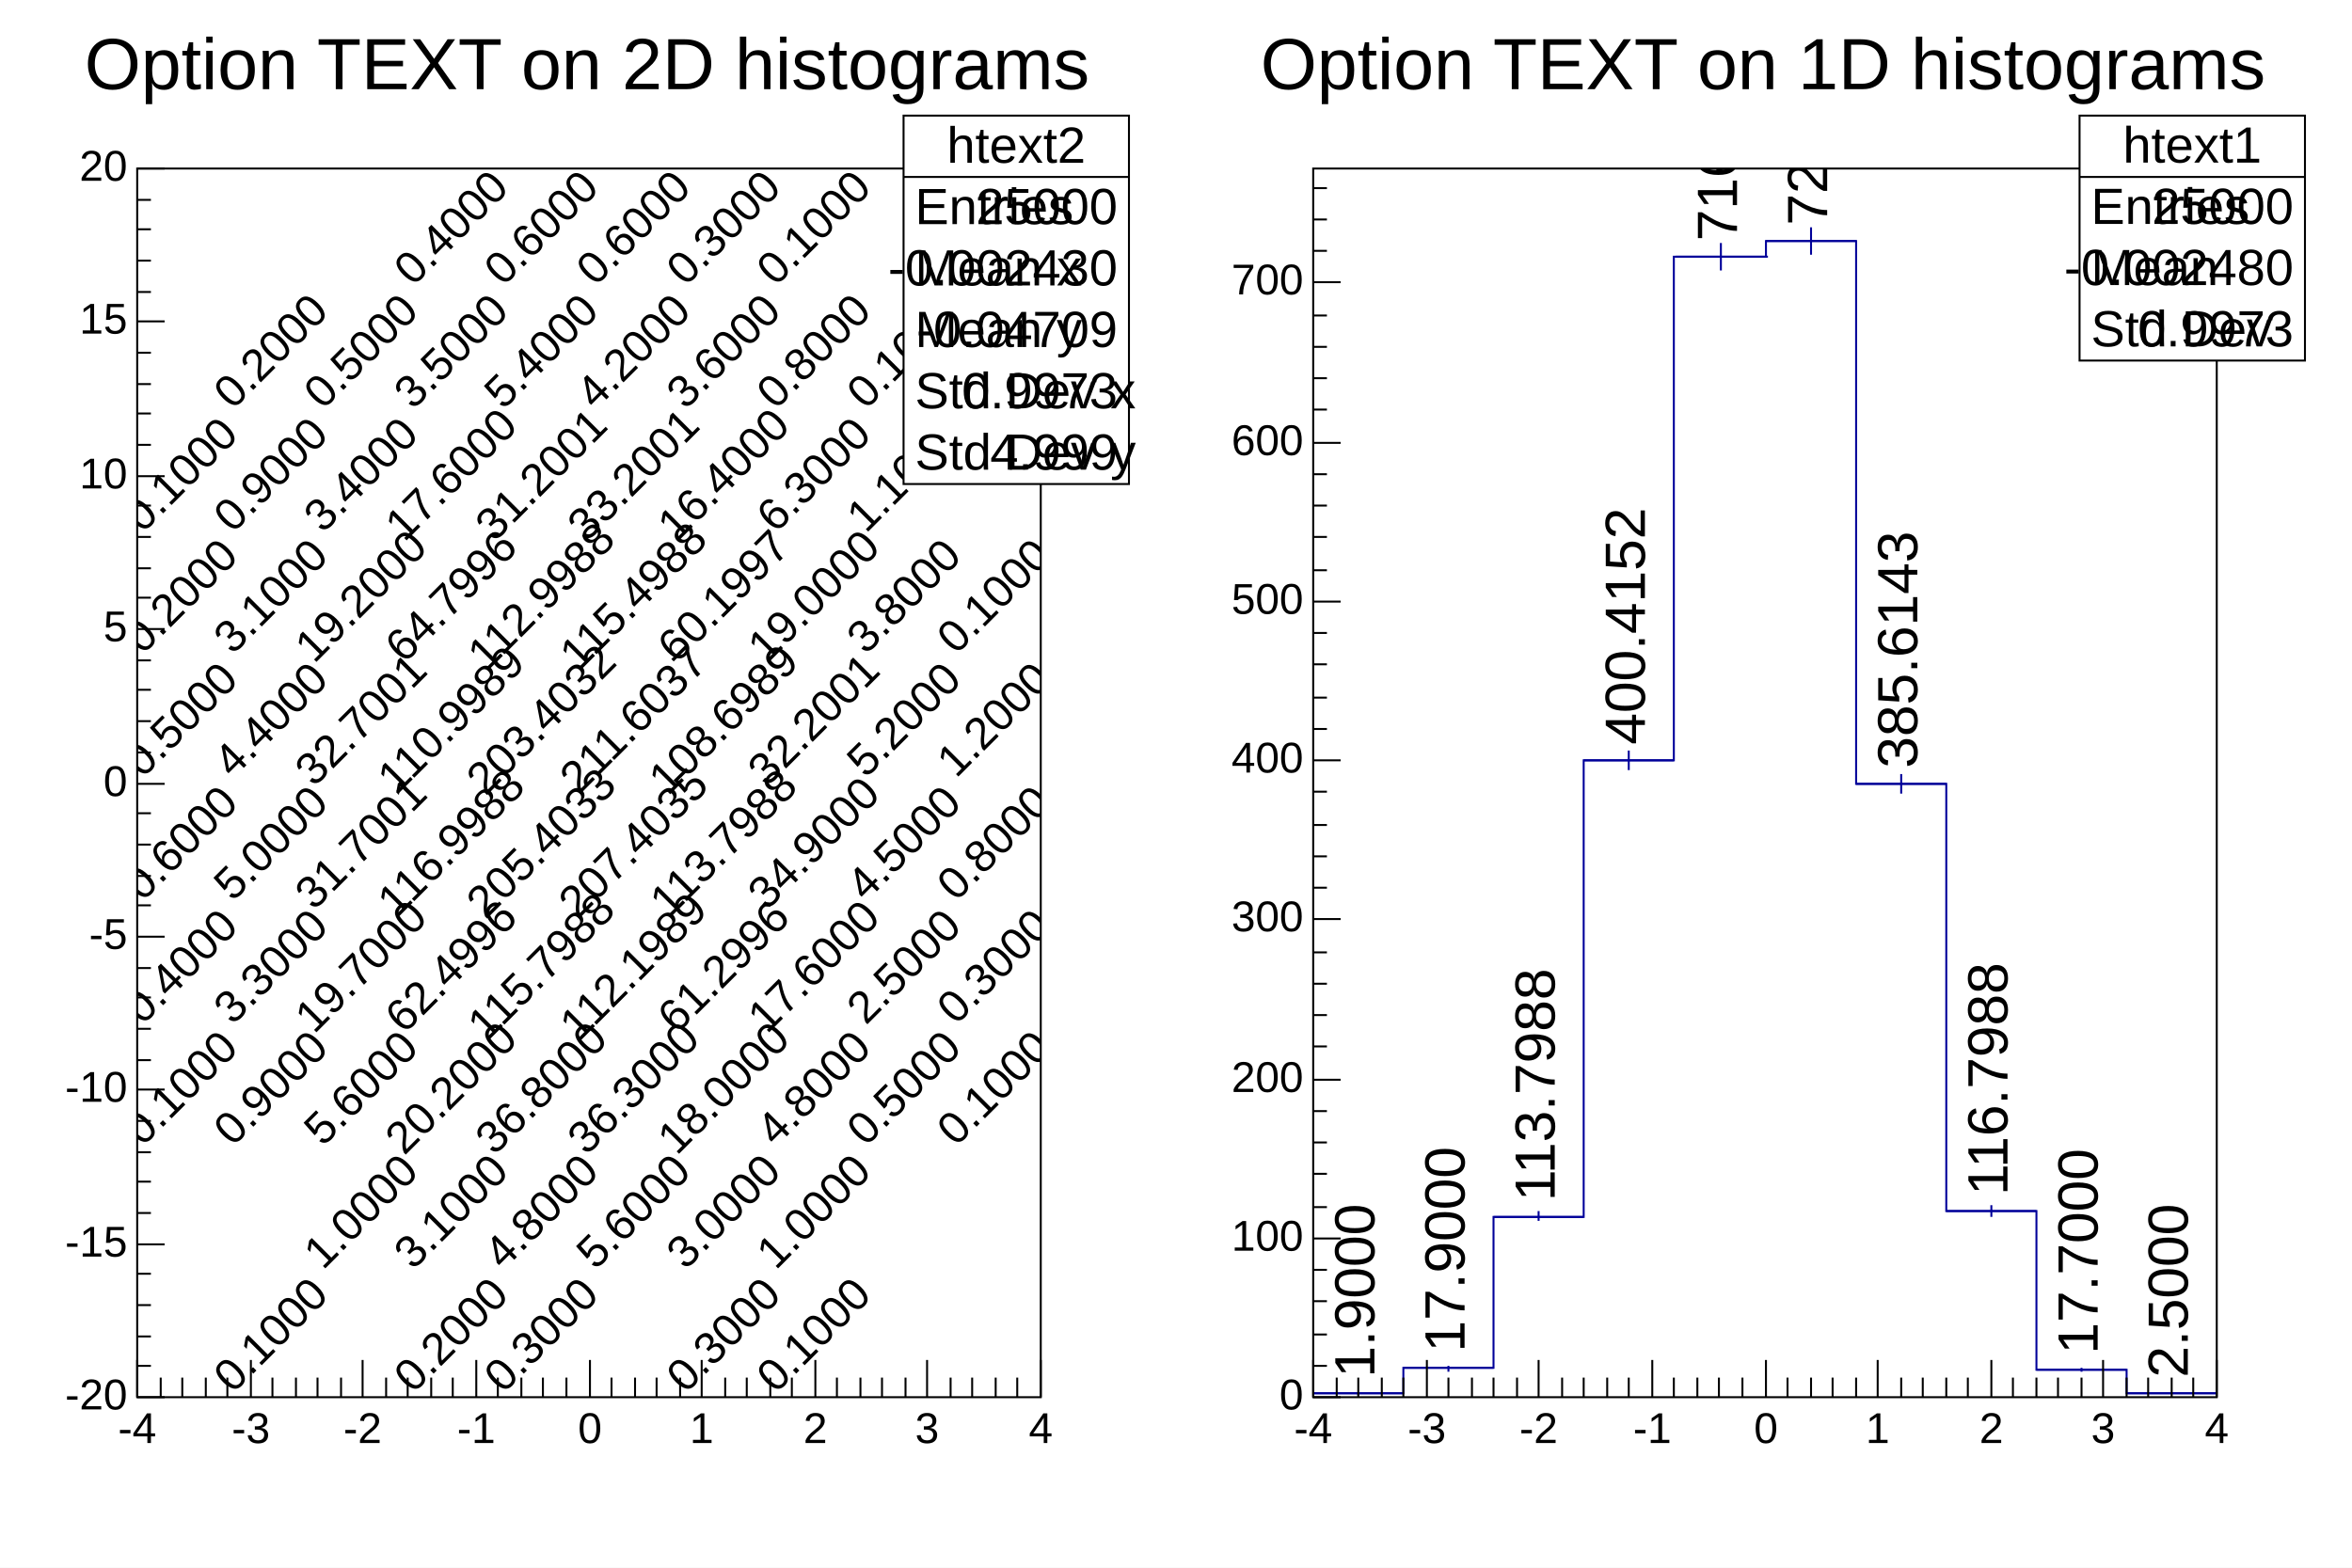
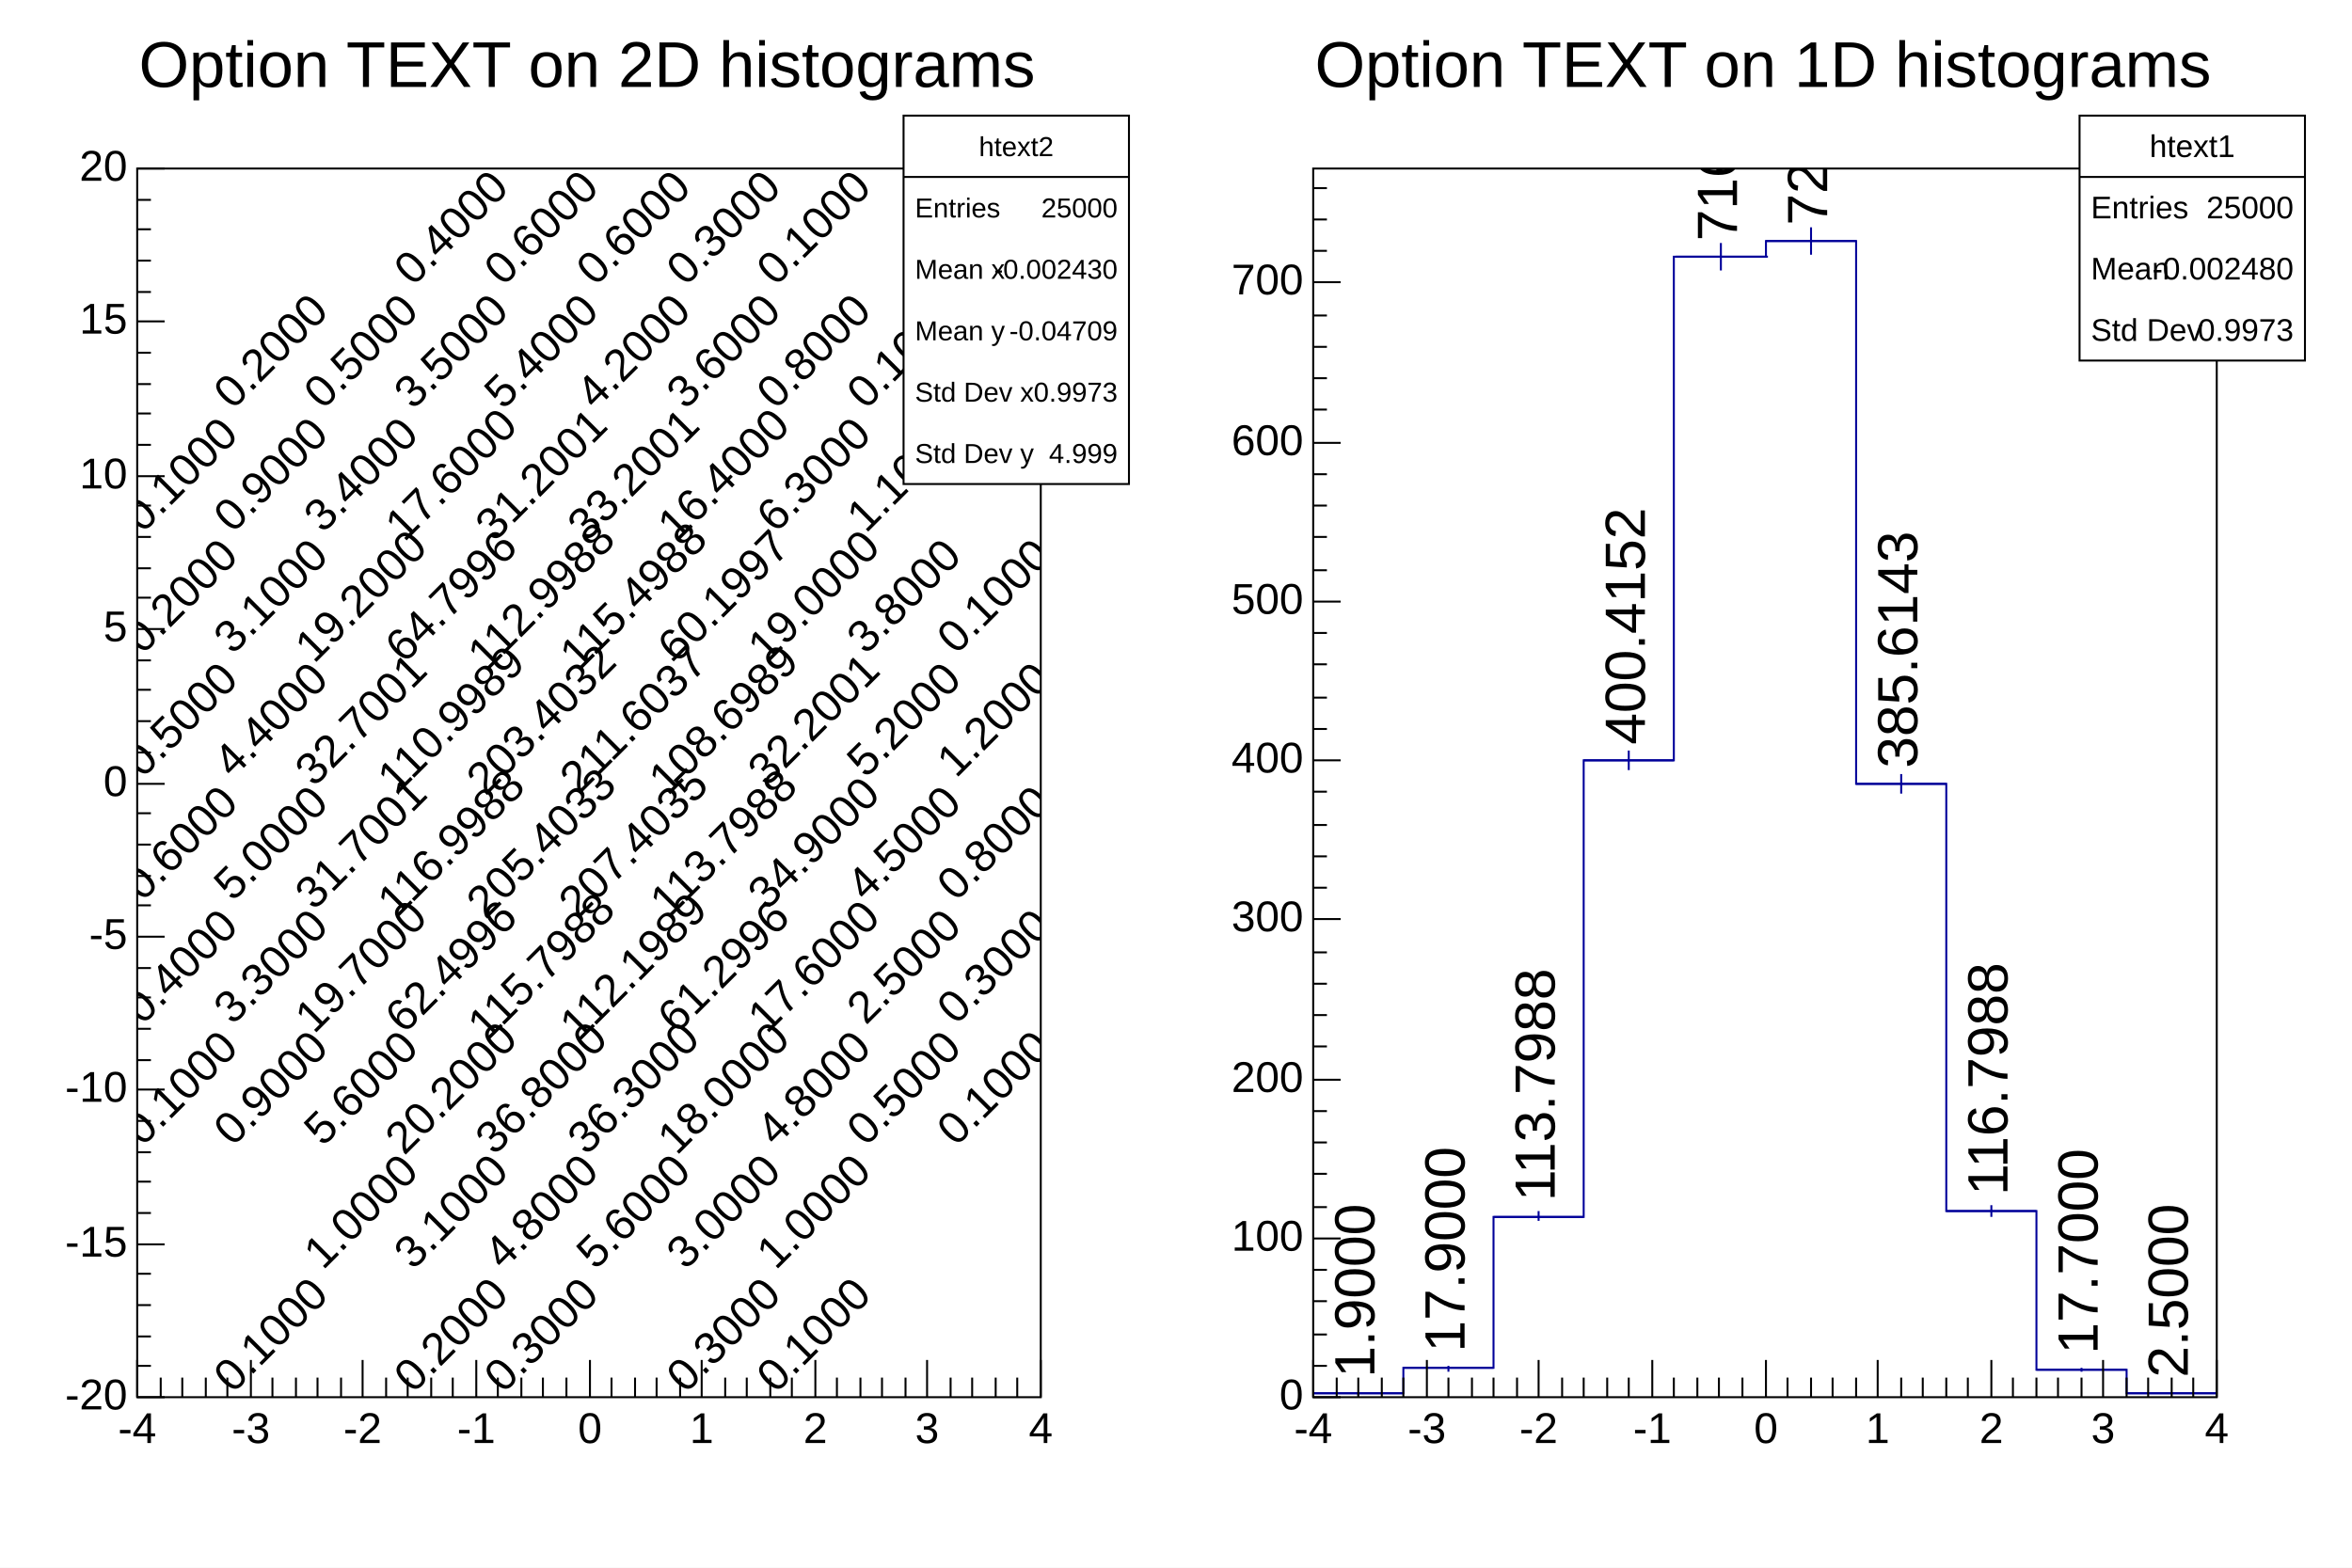
<svg xmlns="http://www.w3.org/2000/svg" viewBox="0 0 1200 800" preserveAspectRatio="none" width="1200" height="800">
  <rect class="canvas_fillrect" x="0" y="0" width="1200" height="800" style="fill: white;" />
  <g class="root_frame" />
  <g class="subpads_layer">
    <g class="root_pad" pad="c01_1" transform="translate(12,8)">
      <rect class="root_pad_border" x="0" y="0" width="576" height="784" style="fill: white;" />
      <g class="root_frame" x="58" y="78" width="461" height="627" transform="translate(58,78)">
        <rect x="0" y="0" width="461" height="627" style="fill: white; stroke: black; stroke-width: 1;" />
        <g class="grid_layer" />
        <svg class="main_layer" x="0" y="0" overflow="hidden" width="461" height="627" viewBox="0 0 461 627">
          <g objname="htext2" objtype="TH2F">
            <g class="th2_text" font-family="Arial" font-size="23" space="preserve">
              <text text-anchor="middle" x="0" y="0" fill="black" transform="translate(23.0,470.0) rotate(315,0,0)" dominant-baseline="middle">0.1000</text>
              <text text-anchor="middle" x="0" y="0" fill="black" transform="translate(23.0,408.0) rotate(315,0,0)" dominant-baseline="middle">0.4000</text>
              <text text-anchor="middle" x="0" y="0" fill="black" transform="translate(23.0,345.0) rotate(315,0,0)" dominant-baseline="middle">0.6000</text>
              <text text-anchor="middle" x="0" y="0" fill="black" transform="translate(23.0,282.0) rotate(315,0,0)" dominant-baseline="middle">0.5000</text>
              <text text-anchor="middle" x="0" y="0" fill="black" transform="translate(23.0,219.0) rotate(315,0,0)" dominant-baseline="middle">0.2000</text>
              <text text-anchor="middle" x="0" y="0" fill="black" transform="translate(23.0,157.0) rotate(315,0,0)" dominant-baseline="middle">0.1000</text>
              <text text-anchor="middle" x="0" y="0" fill="black" transform="translate(69.0,596.0) rotate(315,0,0)" dominant-baseline="middle">0.1000</text>
              <text text-anchor="middle" x="0" y="0" fill="black" transform="translate(69.0,470.0) rotate(315,0,0)" dominant-baseline="middle">0.9000</text>
              <text text-anchor="middle" x="0" y="0" fill="black" transform="translate(69.0,408.0) rotate(315,0,0)" dominant-baseline="middle">3.3000</text>
              <text text-anchor="middle" x="0" y="0" fill="black" transform="translate(69.0,345.0) rotate(315,0,0)" dominant-baseline="middle">5.0000</text>
              <text text-anchor="middle" x="0" y="0" fill="black" transform="translate(69.0,282.0) rotate(315,0,0)" dominant-baseline="middle">4.4000</text>
              <text text-anchor="middle" x="0" y="0" fill="black" transform="translate(69.0,219.0) rotate(315,0,0)" dominant-baseline="middle">3.1000</text>
              <text text-anchor="middle" x="0" y="0" fill="black" transform="translate(69.0,157.0) rotate(315,0,0)" dominant-baseline="middle">0.9000</text>
              <text text-anchor="middle" x="0" y="0" fill="black" transform="translate(69.0,94.0) rotate(315,0,0)" dominant-baseline="middle">0.2000</text>
              <text text-anchor="middle" x="0" y="0" fill="black" transform="translate(115.0,533.0) rotate(315,0,0)" dominant-baseline="middle">1.0000</text>
              <text text-anchor="middle" x="0" y="0" fill="black" transform="translate(115.0,470.0) rotate(315,0,0)" dominant-baseline="middle">5.6000</text>
              <text text-anchor="middle" x="0" y="0" fill="black" transform="translate(115.0,408.0) rotate(315,0,0)" dominant-baseline="middle">19.7000</text>
              <text text-anchor="middle" x="0" y="0" fill="black" transform="translate(115.0,345.0) rotate(315,0,0)" dominant-baseline="middle">31.7001</text>
              <text text-anchor="middle" x="0" y="0" fill="black" transform="translate(115.0,282.0) rotate(315,0,0)" dominant-baseline="middle">32.7001</text>
              <text text-anchor="middle" x="0" y="0" fill="black" transform="translate(115.0,219.0) rotate(315,0,0)" dominant-baseline="middle">19.2000</text>
              <text text-anchor="middle" x="0" y="0" fill="black" transform="translate(115.0,157.0) rotate(315,0,0)" dominant-baseline="middle">3.4000</text>
              <text text-anchor="middle" x="0" y="0" fill="black" transform="translate(115.0,94.0) rotate(315,0,0)" dominant-baseline="middle">0.5000</text>
              <text text-anchor="middle" x="0" y="0" fill="black" transform="translate(161.0,596.0) rotate(315,0,0)" dominant-baseline="middle">0.2000</text>
              <text text-anchor="middle" x="0" y="0" fill="black" transform="translate(161.0,533.0) rotate(315,0,0)" dominant-baseline="middle">3.1000</text>
              <text text-anchor="middle" x="0" y="0" fill="black" transform="translate(161.0,470.0) rotate(315,0,0)" dominant-baseline="middle">20.2000</text>
              <text text-anchor="middle" x="0" y="0" fill="black" transform="translate(161.0,408.0) rotate(315,0,0)" dominant-baseline="middle">62.4996</text>
              <text text-anchor="middle" x="0" y="0" fill="black" transform="translate(161.0,345.0) rotate(315,0,0)" dominant-baseline="middle">116.9988</text>
              <text text-anchor="middle" x="0" y="0" fill="black" transform="translate(161.0,282.0) rotate(315,0,0)" dominant-baseline="middle">110.9989</text>
              <text text-anchor="middle" x="0" y="0" fill="black" transform="translate(161.0,219.0) rotate(315,0,0)" dominant-baseline="middle">64.7996</text>
              <text text-anchor="middle" x="0" y="0" fill="black" transform="translate(161.0,157.0) rotate(315,0,0)" dominant-baseline="middle">17.6000</text>
              <text text-anchor="middle" x="0" y="0" fill="black" transform="translate(161.0,94.0) rotate(315,0,0)" dominant-baseline="middle">3.5000</text>
              <text text-anchor="middle" x="0" y="0" fill="black" transform="translate(161.0,31.0) rotate(315,0,0)" dominant-baseline="middle">0.4000</text>
              <text text-anchor="middle" x="0" y="0" fill="black" transform="translate(207.0,596.0) rotate(315,0,0)" dominant-baseline="middle">0.3000</text>
              <text text-anchor="middle" x="0" y="0" fill="black" transform="translate(207.0,533.0) rotate(315,0,0)" dominant-baseline="middle">4.8000</text>
              <text text-anchor="middle" x="0" y="0" fill="black" transform="translate(207.0,470.0) rotate(315,0,0)" dominant-baseline="middle">36.8000</text>
              <text text-anchor="middle" x="0" y="0" fill="black" transform="translate(207.0,408.0) rotate(315,0,0)" dominant-baseline="middle">115.7988</text>
              <text text-anchor="middle" x="0" y="0" fill="black" transform="translate(207.0,345.0) rotate(315,0,0)" dominant-baseline="middle">205.4033</text>
              <text text-anchor="middle" x="0" y="0" fill="black" transform="translate(207.0,282.0) rotate(315,0,0)" dominant-baseline="middle">203.4032</text>
              <text text-anchor="middle" x="0" y="0" fill="black" transform="translate(207.0,219.0) rotate(315,0,0)" dominant-baseline="middle">112.9988</text>
              <text text-anchor="middle" x="0" y="0" fill="black" transform="translate(207.0,157.0) rotate(315,0,0)" dominant-baseline="middle">31.2001</text>
              <text text-anchor="middle" x="0" y="0" fill="black" transform="translate(207.0,94.0) rotate(315,0,0)" dominant-baseline="middle">5.4000</text>
              <text text-anchor="middle" x="0" y="0" fill="black" transform="translate(207.0,31.0) rotate(315,0,0)" dominant-baseline="middle">0.6000</text>
              <text text-anchor="middle" x="0" y="0" fill="black" transform="translate(254.0,533.0) rotate(315,0,0)" dominant-baseline="middle">5.6000</text>
              <text text-anchor="middle" x="0" y="0" fill="black" transform="translate(254.0,470.0) rotate(315,0,0)" dominant-baseline="middle">36.3000</text>
              <text text-anchor="middle" x="0" y="0" fill="black" transform="translate(254.0,408.0) rotate(315,0,0)" dominant-baseline="middle">112.1989</text>
              <text text-anchor="middle" x="0" y="0" fill="black" transform="translate(254.0,345.0) rotate(315,0,0)" dominant-baseline="middle">207.4035</text>
              <text text-anchor="middle" x="0" y="0" fill="black" transform="translate(254.0,282.0) rotate(315,0,0)" dominant-baseline="middle">211.6037</text>
              <text text-anchor="middle" x="0" y="0" fill="black" transform="translate(254.0,219.0) rotate(315,0,0)" dominant-baseline="middle">115.4988</text>
              <text text-anchor="middle" x="0" y="0" fill="black" transform="translate(254.0,157.0) rotate(315,0,0)" dominant-baseline="middle">33.2001</text>
              <text text-anchor="middle" x="0" y="0" fill="black" transform="translate(254.0,94.0) rotate(315,0,0)" dominant-baseline="middle">4.2000</text>
              <text text-anchor="middle" x="0" y="0" fill="black" transform="translate(254.0,31.0) rotate(315,0,0)" dominant-baseline="middle">0.6000</text>
              <text text-anchor="middle" x="0" y="0" fill="black" transform="translate(300.0,596.0) rotate(315,0,0)" dominant-baseline="middle">0.3000</text>
              <text text-anchor="middle" x="0" y="0" fill="black" transform="translate(300.0,533.0) rotate(315,0,0)" dominant-baseline="middle">3.0000</text>
              <text text-anchor="middle" x="0" y="0" fill="black" transform="translate(300.0,470.0) rotate(315,0,0)" dominant-baseline="middle">18.0000</text>
              <text text-anchor="middle" x="0" y="0" fill="black" transform="translate(300.0,408.0) rotate(315,0,0)" dominant-baseline="middle">61.2996</text>
              <text text-anchor="middle" x="0" y="0" fill="black" transform="translate(300.0,345.0) rotate(315,0,0)" dominant-baseline="middle">113.7988</text>
              <text text-anchor="middle" x="0" y="0" fill="black" transform="translate(300.0,282.0) rotate(315,0,0)" dominant-baseline="middle">108.6989</text>
              <text text-anchor="middle" x="0" y="0" fill="black" transform="translate(300.0,219.0) rotate(315,0,0)" dominant-baseline="middle">60.1997</text>
              <text text-anchor="middle" x="0" y="0" fill="black" transform="translate(300.0,157.0) rotate(315,0,0)" dominant-baseline="middle">16.4000</text>
              <text text-anchor="middle" x="0" y="0" fill="black" transform="translate(300.0,94.0) rotate(315,0,0)" dominant-baseline="middle">3.6000</text>
              <text text-anchor="middle" x="0" y="0" fill="black" transform="translate(300.0,31.0) rotate(315,0,0)" dominant-baseline="middle">0.3000</text>
              <text text-anchor="middle" x="0" y="0" fill="black" transform="translate(346.0,596.0) rotate(315,0,0)" dominant-baseline="middle">0.1000</text>
              <text text-anchor="middle" x="0" y="0" fill="black" transform="translate(346.0,533.0) rotate(315,0,0)" dominant-baseline="middle">1.0000</text>
              <text text-anchor="middle" x="0" y="0" fill="black" transform="translate(346.0,470.0) rotate(315,0,0)" dominant-baseline="middle">4.8000</text>
              <text text-anchor="middle" x="0" y="0" fill="black" transform="translate(346.0,408.0) rotate(315,0,0)" dominant-baseline="middle">17.6000</text>
              <text text-anchor="middle" x="0" y="0" fill="black" transform="translate(346.0,345.0) rotate(315,0,0)" dominant-baseline="middle">34.9000</text>
              <text text-anchor="middle" x="0" y="0" fill="black" transform="translate(346.0,282.0) rotate(315,0,0)" dominant-baseline="middle">32.2001</text>
              <text text-anchor="middle" x="0" y="0" fill="black" transform="translate(346.0,219.0) rotate(315,0,0)" dominant-baseline="middle">19.0000</text>
              <text text-anchor="middle" x="0" y="0" fill="black" transform="translate(346.0,157.0) rotate(315,0,0)" dominant-baseline="middle">6.3000</text>
              <text text-anchor="middle" x="0" y="0" fill="black" transform="translate(346.0,94.0) rotate(315,0,0)" dominant-baseline="middle">0.8000</text>
              <text text-anchor="middle" x="0" y="0" fill="black" transform="translate(346.0,31.0) rotate(315,0,0)" dominant-baseline="middle">0.1000</text>
              <text text-anchor="middle" x="0" y="0" fill="black" transform="translate(392.0,470.0) rotate(315,0,0)" dominant-baseline="middle">0.5000</text>
              <text text-anchor="middle" x="0" y="0" fill="black" transform="translate(392.0,408.0) rotate(315,0,0)" dominant-baseline="middle">2.5000</text>
              <text text-anchor="middle" x="0" y="0" fill="black" transform="translate(392.0,345.0) rotate(315,0,0)" dominant-baseline="middle">4.5000</text>
              <text text-anchor="middle" x="0" y="0" fill="black" transform="translate(392.0,282.0) rotate(315,0,0)" dominant-baseline="middle">5.2000</text>
              <text text-anchor="middle" x="0" y="0" fill="black" transform="translate(392.0,219.0) rotate(315,0,0)" dominant-baseline="middle">3.8000</text>
              <text text-anchor="middle" x="0" y="0" fill="black" transform="translate(392.0,157.0) rotate(315,0,0)" dominant-baseline="middle">1.1000</text>
              <text text-anchor="middle" x="0" y="0" fill="black" transform="translate(392.0,94.0) rotate(315,0,0)" dominant-baseline="middle">0.1000</text>
              <text text-anchor="middle" x="0" y="0" fill="black" transform="translate(438.0,470.0) rotate(315,0,0)" dominant-baseline="middle">0.1000</text>
              <text text-anchor="middle" x="0" y="0" fill="black" transform="translate(438.0,408.0) rotate(315,0,0)" dominant-baseline="middle">0.3000</text>
              <text text-anchor="middle" x="0" y="0" fill="black" transform="translate(438.0,345.0) rotate(315,0,0)" dominant-baseline="middle">0.8000</text>
              <text text-anchor="middle" x="0" y="0" fill="black" transform="translate(438.0,282.0) rotate(315,0,0)" dominant-baseline="middle">1.2000</text>
              <text text-anchor="middle" x="0" y="0" fill="black" transform="translate(438.0,219.0) rotate(315,0,0)" dominant-baseline="middle">0.1000</text>
            </g>
          </g>
        </svg>
        <g class="axis_layer">
          <g class="xaxis_container" transform="translate(0,627)">
            <path d="M0,-19v19m12,-10v10m11,-10v10m12,-10v10m11,-10v10m12,-19v19m11,-10v10m12,-10v10m11,-10v10m12,-10v10m11,-19v19m12,-10v10m11,-10v10m12,-10v10m11,-10v10m12,-19v19m11,-10v10m12,-10v10m11,-10v10m12,-10v10m12,-19v19m11,-10v10m12,-10v10m11,-10v10m12,-10v10m11,-19v19m12,-10v10m11,-10v10m12,-10v10m11,-10v10m12,-19v19m11,-10v10m12,-10v10m11,-10v10m12,-10v10m11,-19v19m12,-10v10m11,-10v10m12,-10v10m11,-10v10m12,-19v19" style="stroke: black; stroke-width: 1;" />
            <g class="axis_labels" font-family="Arial" font-size="22" space="preserve">
              <text fill="black" x="0" y="8" dy=".7em" style="text-anchor: middle;">-4</text>
              <text fill="black" x="58" y="8" dy=".7em" style="text-anchor: middle;">-3</text>
              <text fill="black" x="115" y="8" dy=".7em" style="text-anchor: middle;">-2</text>
              <text fill="black" x="173" y="8" dy=".7em" style="text-anchor: middle;">-1</text>
              <text fill="black" x="231" y="8" dy=".7em" style="text-anchor: middle;">0</text>
              <text fill="black" x="288" y="8" dy=".7em" style="text-anchor: middle;">1</text>
              <text fill="black" x="346" y="8" dy=".7em" style="text-anchor: middle;">2</text>
              <text fill="black" x="403" y="8" dy=".7em" style="text-anchor: middle;">3</text>
              <text fill="black" x="461" y="8" dy=".7em" style="text-anchor: middle;">4</text>
            </g>
          </g>
          <g class="yaxis_container">
            <path d="M14,627h-14m7,-16h-7m7,-15h-7m7,-16h-7m7,-16h-7m14,-15h-14m7,-16h-7m7,-16h-7m7,-15h-7m7,-16h-7m14,-16h-14m7,-15h-7m7,-16h-7m7,-16h-7m7,-15h-7m14,-16h-14m7,-16h-7m7,-15h-7m7,-16h-7m7,-16h-7m14,-15h-14m7,-16h-7m7,-16h-7m7,-16h-7m7,-15h-7m14,-16h-14m7,-16h-7m7,-15h-7m7,-16h-7m7,-16h-7m14,-15h-14m7,-16h-7m7,-16h-7m7,-15h-7m7,-16h-7m14,-16h-14m7,-15h-7m7,-16h-7m7,-16h-7m7,-15h-7m14,-16h-14" style="stroke: black; stroke-width: 1;" />
            <g class="axis_labels" font-family="Arial" font-size="22" space="preserve">
              <text fill="black" x="-5" y="627" style="text-anchor: end; dominant-baseline: middle;">-20</text>
              <text fill="black" x="-5" y="549" style="text-anchor: end; dominant-baseline: middle;">-15</text>
              <text fill="black" x="-5" y="470" style="text-anchor: end; dominant-baseline: middle;">-10</text>
              <text fill="black" x="-5" y="392" style="text-anchor: end; dominant-baseline: middle;">-5</text>
              <text fill="black" x="-5" y="314" style="text-anchor: end; dominant-baseline: middle;">0</text>
              <text fill="black" x="-5" y="235" style="text-anchor: end; dominant-baseline: middle;">5</text>
              <text fill="black" x="-5" y="157" style="text-anchor: end; dominant-baseline: middle;">10</text>
              <text fill="black" x="-5" y="78" style="text-anchor: end; dominant-baseline: middle;">15</text>
              <text fill="black" x="-5" y="0" style="text-anchor: end; dominant-baseline: middle;">20</text>
            </g>
          </g>
        </g>
        <g class="upper_layer" />
      </g>
      <g class="special_layer" />
      <g class="text_layer">
-         <g objname="title" objtype="TPaveText" x="86" y="4" width="403" height="44" transform="translate(86,4)" font-family="Arial" font-size="37" space="preserve">
+         <g objname="title" objtype="TPaveText" x="86" y="4" width="403" height="44" transform="translate(86,4)" font-family="Arial" font-size="33" space="preserve">
          <rect x="0" y="0" width="403" height="44" style="fill: none;" />
          <text text-anchor="middle" x="0" y="0" fill="black" transform="translate(201.5,23.0)" dominant-baseline="middle" class="" opacity="1">Option TEXT on 2D histograms </text>
        </g>
      </g>
      <g class="stat_layer">
-         <g objname="stats" objtype="TPaveStats" x="449" y="51" width="115" height="188" transform="translate(449,51)" font-family="Arial" font-size="26" space="preserve">
+         <g objname="stats" objtype="TPaveStats" x="449" y="51" width="115" height="188" transform="translate(449,51)" font-family="Arial" font-size="14" space="preserve">
          <rect x="0" y="0" width="115" height="188" style="fill: white; stroke: black; stroke-width: 1;" />
          <text text-anchor="middle" x="0" y="0" fill="black" transform="translate(57.5,16.7)" dominant-baseline="middle" class="" opacity="1">htext2</text>
          <text text-anchor="start" x="0" y="0" fill="black" transform="translate(5.8,48.0)" dominant-baseline="middle" class="" opacity="1">Entries </text>
          <text text-anchor="end" x="0" y="0" fill="black" transform="translate(109.2,48.0)" dominant-baseline="middle" class="" opacity="1"> 25000</text>
          <text text-anchor="start" x="0" y="0" fill="black" transform="translate(5.8,79.3)" dominant-baseline="middle" class="" opacity="1">Mean x </text>
          <text text-anchor="end" x="0" y="0" fill="black" transform="translate(109.2,79.3)" dominant-baseline="middle" class="" opacity="1"> -0.002430</text>
          <text text-anchor="start" x="0" y="0" fill="black" transform="translate(5.8,110.7)" dominant-baseline="middle" class="" opacity="1">Mean y </text>
          <text text-anchor="end" x="0" y="0" fill="black" transform="translate(109.2,110.7)" dominant-baseline="middle" class="" opacity="1"> -0.04709</text>
          <text text-anchor="start" x="0" y="0" fill="black" transform="translate(5.8,142.0)" dominant-baseline="middle" class="" opacity="1">Std Dev x </text>
          <text text-anchor="end" x="0" y="0" fill="black" transform="translate(109.2,142.0)" dominant-baseline="middle" class="" opacity="1"> 0.9973</text>
          <text text-anchor="start" x="0" y="0" fill="black" transform="translate(5.8,173.3)" dominant-baseline="middle" class="" opacity="1">Std Dev y </text>
          <text text-anchor="end" x="0" y="0" fill="black" transform="translate(109.2,173.3)" dominant-baseline="middle" class="" opacity="1"> 4.999</text>
          <line x1="0" y1="31.3" x2="115" y2="31.3" style="stroke: black; stroke-width: 1;" />
        </g>
      </g>
      <g class="btns_layer" transform="translate(561,769)" />
    </g>
    <g class="root_pad" pad="c01_2" transform="translate(612,8)">
      <rect class="root_pad_border" x="0" y="0" width="576" height="784" style="fill: white;" />
      <g class="root_frame" x="58" y="78" width="461" height="627" transform="translate(58,78)">
        <rect x="0" y="0" width="461" height="627" style="fill: white; stroke: black; stroke-width: 1;" />
        <g class="grid_layer" />
        <svg class="main_layer" x="0" y="0" overflow="hidden" width="461" height="627" viewBox="0 0 461 627">
          <g objname="htext1" objtype="TH1F">
            <path d="M0,625h46M23,625v1M46,612h46M69,611v3M92,535h46M115,532v5M138,302h46M161,297v10M185,45h47M208,38v14M231,37h46M254,30v14M277,314h46M300,309v10M323,532h46M346,529v6M369,613h46M392,612v2M415,625h46M438,625v0" style="stroke: rgb(0,0,153); stroke-width: 1;" />
          </g>
          <g objname="htext1" objtype="TH1F" font-family="Arial" font-size="29" space="preserve">
            <text text-anchor="start" x="0" y="0" fill="black" transform="translate(23.0,617.0) rotate(270,0,0)" dominant-baseline="middle">1.9000</text>
            <text text-anchor="start" x="0" y="0" fill="black" transform="translate(69.0,604.0) rotate(270,0,0)" dominant-baseline="middle">17.9000</text>
            <text text-anchor="start" x="0" y="0" fill="black" transform="translate(115.0,527.0) rotate(270,0,0)" dominant-baseline="middle">113.7988</text>
            <text text-anchor="start" x="0" y="0" fill="black" transform="translate(161.0,294.0) rotate(270,0,0)" dominant-baseline="middle">400.4152</text>
            <text text-anchor="start" x="0" y="0" fill="black" transform="translate(208.0,37.0) rotate(270,0,0)" dominant-baseline="middle">716.6721</text>
            <text text-anchor="start" x="0" y="0" fill="black" transform="translate(254.0,29.0) rotate(270,0,0)" dominant-baseline="middle">726.5696</text>
            <text text-anchor="start" x="0" y="0" fill="black" transform="translate(300.0,306.0) rotate(270,0,0)" dominant-baseline="middle">385.6143</text>
            <text text-anchor="start" x="0" y="0" fill="black" transform="translate(346.0,524.0) rotate(270,0,0)" dominant-baseline="middle">116.7988</text>
            <text text-anchor="start" x="0" y="0" fill="black" transform="translate(392.0,605.0) rotate(270,0,0)" dominant-baseline="middle">17.7000</text>
            <text text-anchor="start" x="0" y="0" fill="black" transform="translate(438.0,617.0) rotate(270,0,0)" dominant-baseline="middle">2.5000</text>
            <path d="M0,625h46v-13h46v-77h46v-233h46v-257h47v-8h46v277h46v218h46v81h46v12h46" style="stroke-linejoin: miter; stroke: rgb(0,0,153); stroke-width: 1; fill: none;" />
          </g>
        </svg>
        <g class="axis_layer">
          <g class="xaxis_container" transform="translate(0,627)">
            <path d="M0,-19v19m12,-10v10m11,-10v10m12,-10v10m11,-10v10m12,-19v19m11,-10v10m12,-10v10m11,-10v10m12,-10v10m11,-19v19m12,-10v10m11,-10v10m12,-10v10m11,-10v10m12,-19v19m11,-10v10m12,-10v10m11,-10v10m12,-10v10m12,-19v19m11,-10v10m12,-10v10m11,-10v10m12,-10v10m11,-19v19m12,-10v10m11,-10v10m12,-10v10m11,-10v10m12,-19v19m11,-10v10m12,-10v10m11,-10v10m12,-10v10m11,-19v19m12,-10v10m11,-10v10m12,-10v10m11,-10v10m12,-19v19" style="stroke: black; stroke-width: 1;" />
            <g class="axis_labels" font-family="Arial" font-size="22" space="preserve">
              <text fill="black" x="0" y="8" dy=".7em" style="text-anchor: middle;">-4</text>
              <text fill="black" x="58" y="8" dy=".7em" style="text-anchor: middle;">-3</text>
              <text fill="black" x="115" y="8" dy=".7em" style="text-anchor: middle;">-2</text>
              <text fill="black" x="173" y="8" dy=".7em" style="text-anchor: middle;">-1</text>
              <text fill="black" x="231" y="8" dy=".7em" style="text-anchor: middle;">0</text>
              <text fill="black" x="288" y="8" dy=".7em" style="text-anchor: middle;">1</text>
              <text fill="black" x="346" y="8" dy=".7em" style="text-anchor: middle;">2</text>
              <text fill="black" x="403" y="8" dy=".7em" style="text-anchor: middle;">3</text>
              <text fill="black" x="461" y="8" dy=".7em" style="text-anchor: middle;">4</text>
            </g>
          </g>
          <g class="yaxis_container">
            <path d="M14,627h-14m7,-16h-7m7,-16h-7m7,-17h-7m7,-16h-7m14,-16h-14m7,-16h-7m7,-17h-7m7,-16h-7m7,-16h-7m14,-16h-14m7,-17h-7m7,-16h-7m7,-16h-7m7,-16h-7m14,-17h-14m7,-16h-7m7,-16h-7m7,-16h-7m7,-17h-7m14,-16h-14m7,-16h-7m7,-16h-7m7,-17h-7m7,-16h-7m14,-16h-14m7,-16h-7m7,-17h-7m7,-16h-7m7,-16h-7m14,-16h-14m7,-17h-7m7,-16h-7m7,-16h-7m7,-16h-7m14,-17h-14m7,-16h-7m7,-16h-7m7,-16h-7" style="stroke: black; stroke-width: 1;" />
            <g class="axis_labels" font-family="Arial" font-size="22" space="preserve">
              <text fill="black" x="-5" y="627" style="text-anchor: end; dominant-baseline: middle;">0</text>
              <text fill="black" x="-5" y="546" style="text-anchor: end; dominant-baseline: middle;">100</text>
              <text fill="black" x="-5" y="465" style="text-anchor: end; dominant-baseline: middle;">200</text>
              <text fill="black" x="-5" y="383" style="text-anchor: end; dominant-baseline: middle;">300</text>
              <text fill="black" x="-5" y="302" style="text-anchor: end; dominant-baseline: middle;">400</text>
              <text fill="black" x="-5" y="221" style="text-anchor: end; dominant-baseline: middle;">500</text>
              <text fill="black" x="-5" y="140" style="text-anchor: end; dominant-baseline: middle;">600</text>
              <text fill="black" x="-5" y="58" style="text-anchor: end; dominant-baseline: middle;">700</text>
            </g>
          </g>
        </g>
        <g class="upper_layer" />
      </g>
      <g class="special_layer" />
      <g class="text_layer">
-         <g objname="title" objtype="TPaveText" x="86" y="4" width="403" height="44" transform="translate(86,4)" font-family="Arial" font-size="37" space="preserve">
+         <g objname="title" objtype="TPaveText" x="86" y="4" width="403" height="44" transform="translate(86,4)" font-family="Arial" font-size="33" space="preserve">
          <rect x="0" y="0" width="403" height="44" style="fill: none;" />
          <text text-anchor="middle" x="0" y="0" fill="black" transform="translate(201.5,23.0)" dominant-baseline="middle" class="" opacity="1">Option TEXT on 1D histograms </text>
        </g>
      </g>
      <g class="stat_layer">
-         <g objname="stats" objtype="TPaveStats" x="449" y="51" width="115" height="125" transform="translate(449,51)" font-family="Arial" font-size="26" space="preserve">
+         <g objname="stats" objtype="TPaveStats" x="449" y="51" width="115" height="125" transform="translate(449,51)" font-family="Arial" font-size="16" space="preserve">
          <rect x="0" y="0" width="115" height="125" style="fill: white; stroke: black; stroke-width: 1;" />
          <text text-anchor="middle" x="0" y="0" fill="black" transform="translate(57.5,16.6)" dominant-baseline="middle" class="" opacity="1">htext1</text>
          <text text-anchor="start" x="0" y="0" fill="black" transform="translate(5.8,47.9)" dominant-baseline="middle" class="" opacity="1">Entries </text>
          <text text-anchor="end" x="0" y="0" fill="black" transform="translate(109.2,47.9)" dominant-baseline="middle" class="" opacity="1"> 25000</text>
          <text text-anchor="start" x="0" y="0" fill="black" transform="translate(5.8,79.1)" dominant-baseline="middle" class="" opacity="1">Mean </text>
          <text text-anchor="end" x="0" y="0" fill="black" transform="translate(109.2,79.1)" dominant-baseline="middle" class="" opacity="1"> -0.002480</text>
          <text text-anchor="start" x="0" y="0" fill="black" transform="translate(5.8,110.4)" dominant-baseline="middle" class="" opacity="1">Std Dev </text>
          <text text-anchor="end" x="0" y="0" fill="black" transform="translate(109.2,110.4)" dominant-baseline="middle" class="" opacity="1"> 0.9973</text>
          <line x1="0" y1="31.3" x2="115" y2="31.3" style="stroke: black; stroke-width: 1;" />
        </g>
      </g>
      <g class="btns_layer" transform="translate(561,769)" />
    </g>
  </g>
  <g class="special_layer" />
  <g class="text_layer" />
  <g class="stat_layer" />
  <g class="btns_layer" transform="translate(2,780)" />
</svg>
